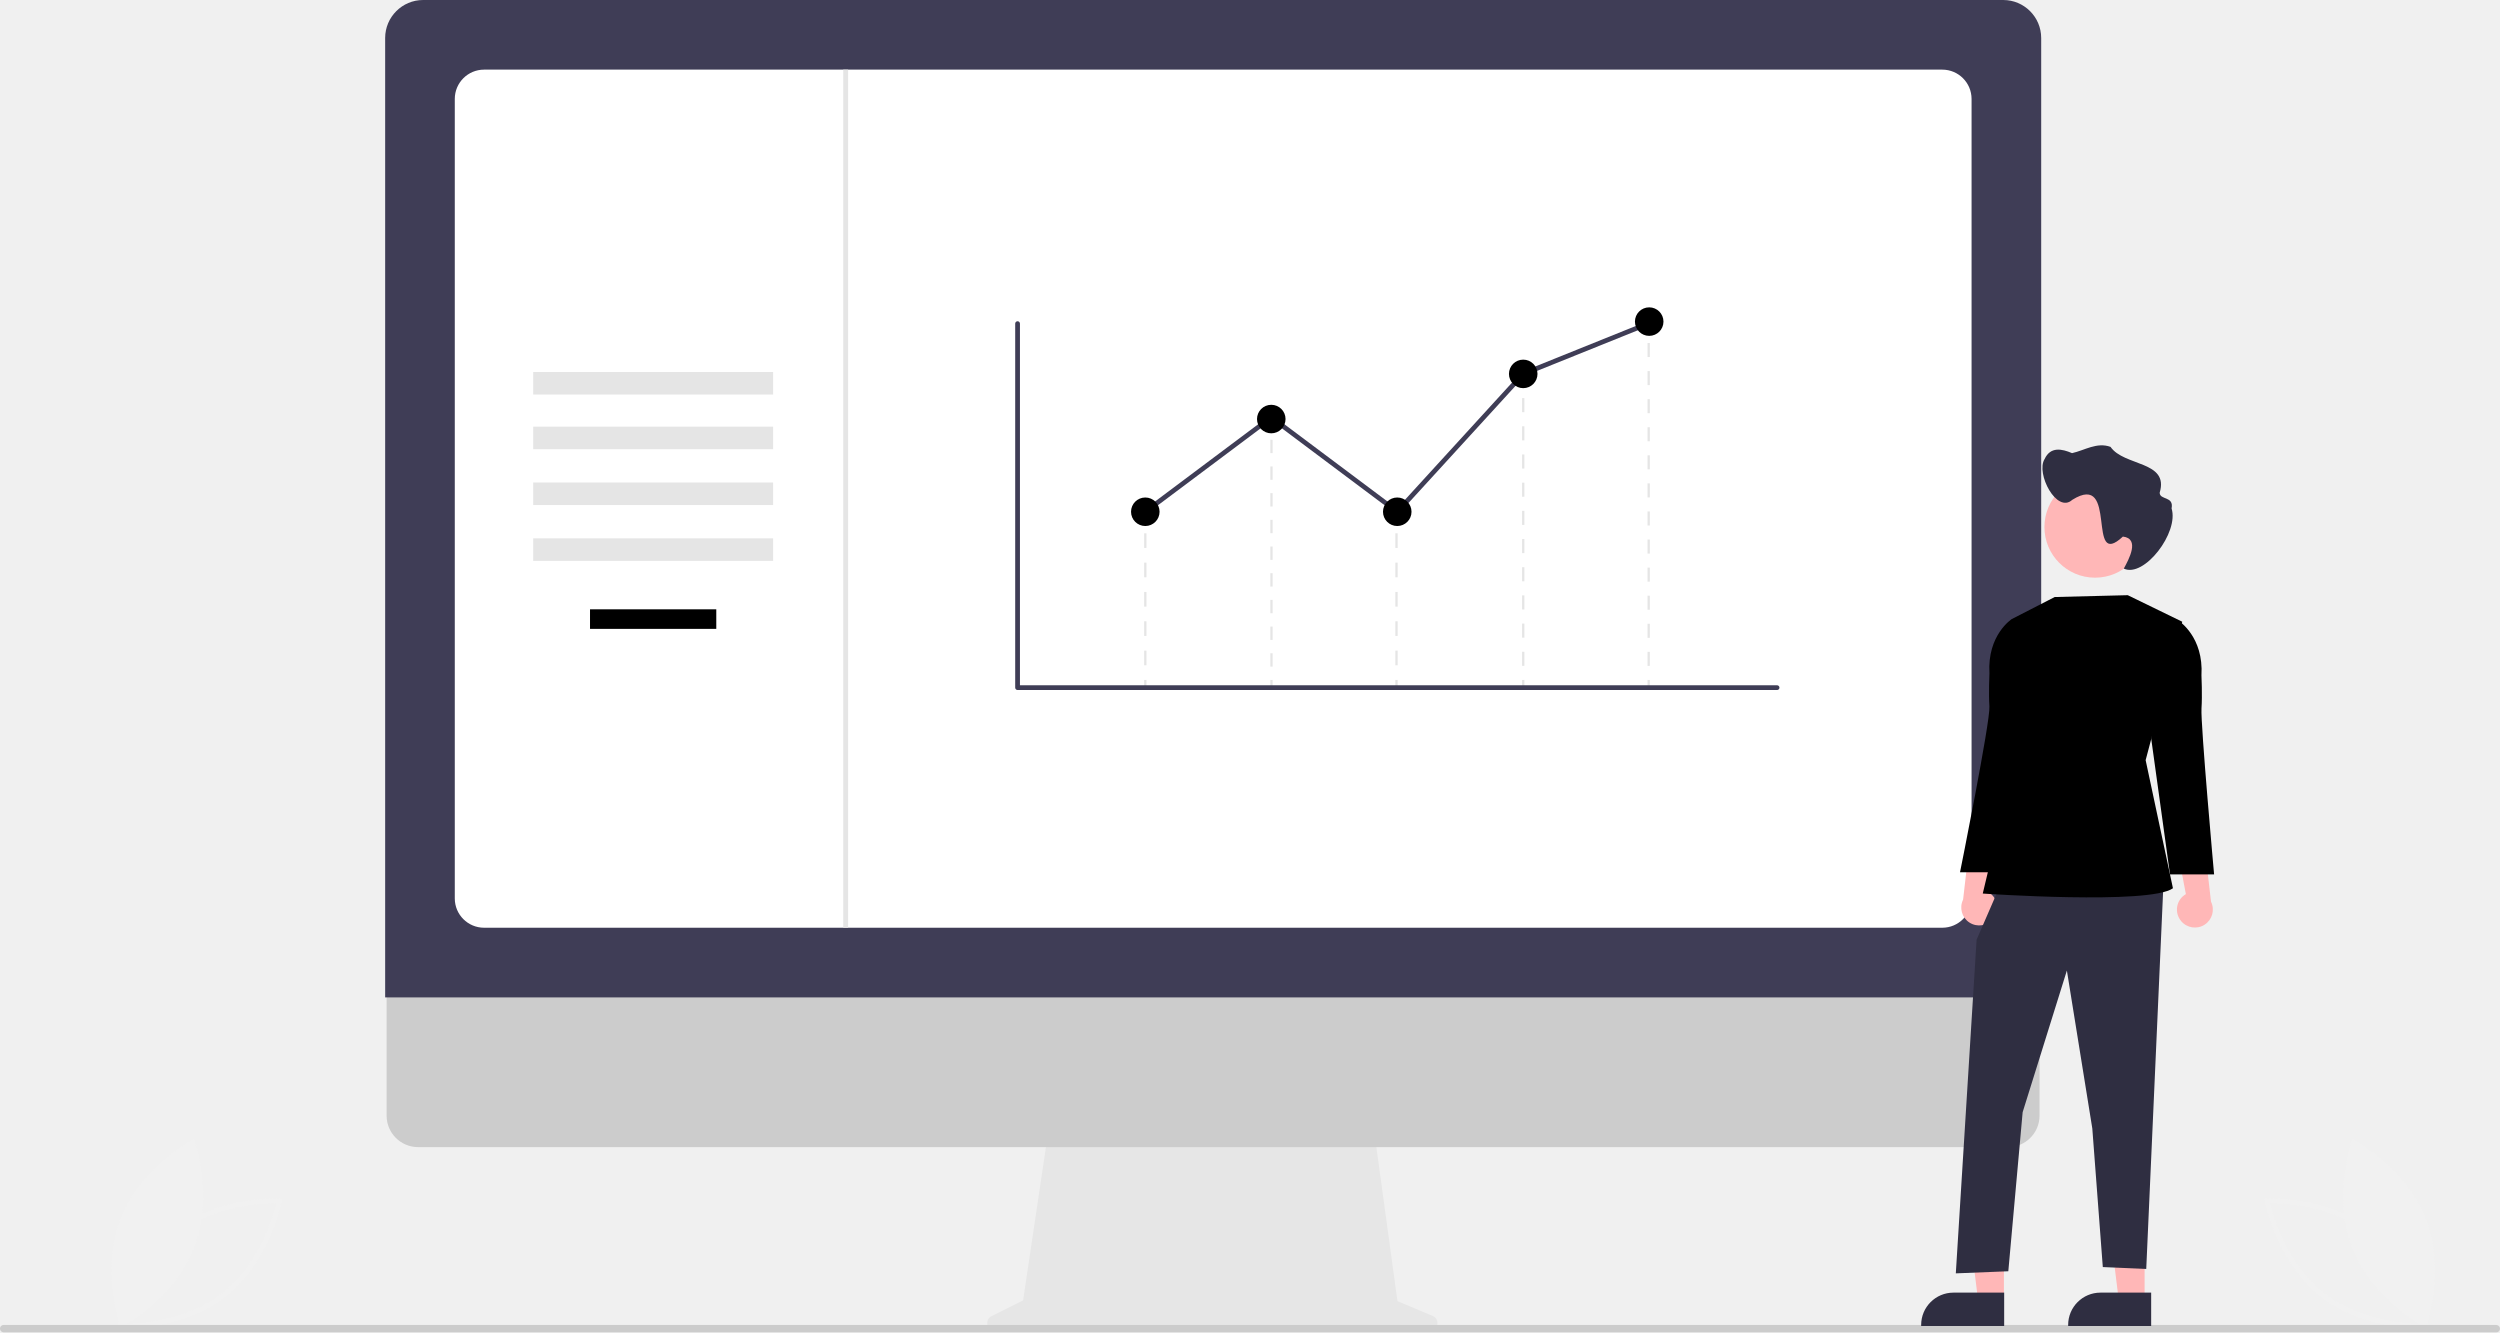
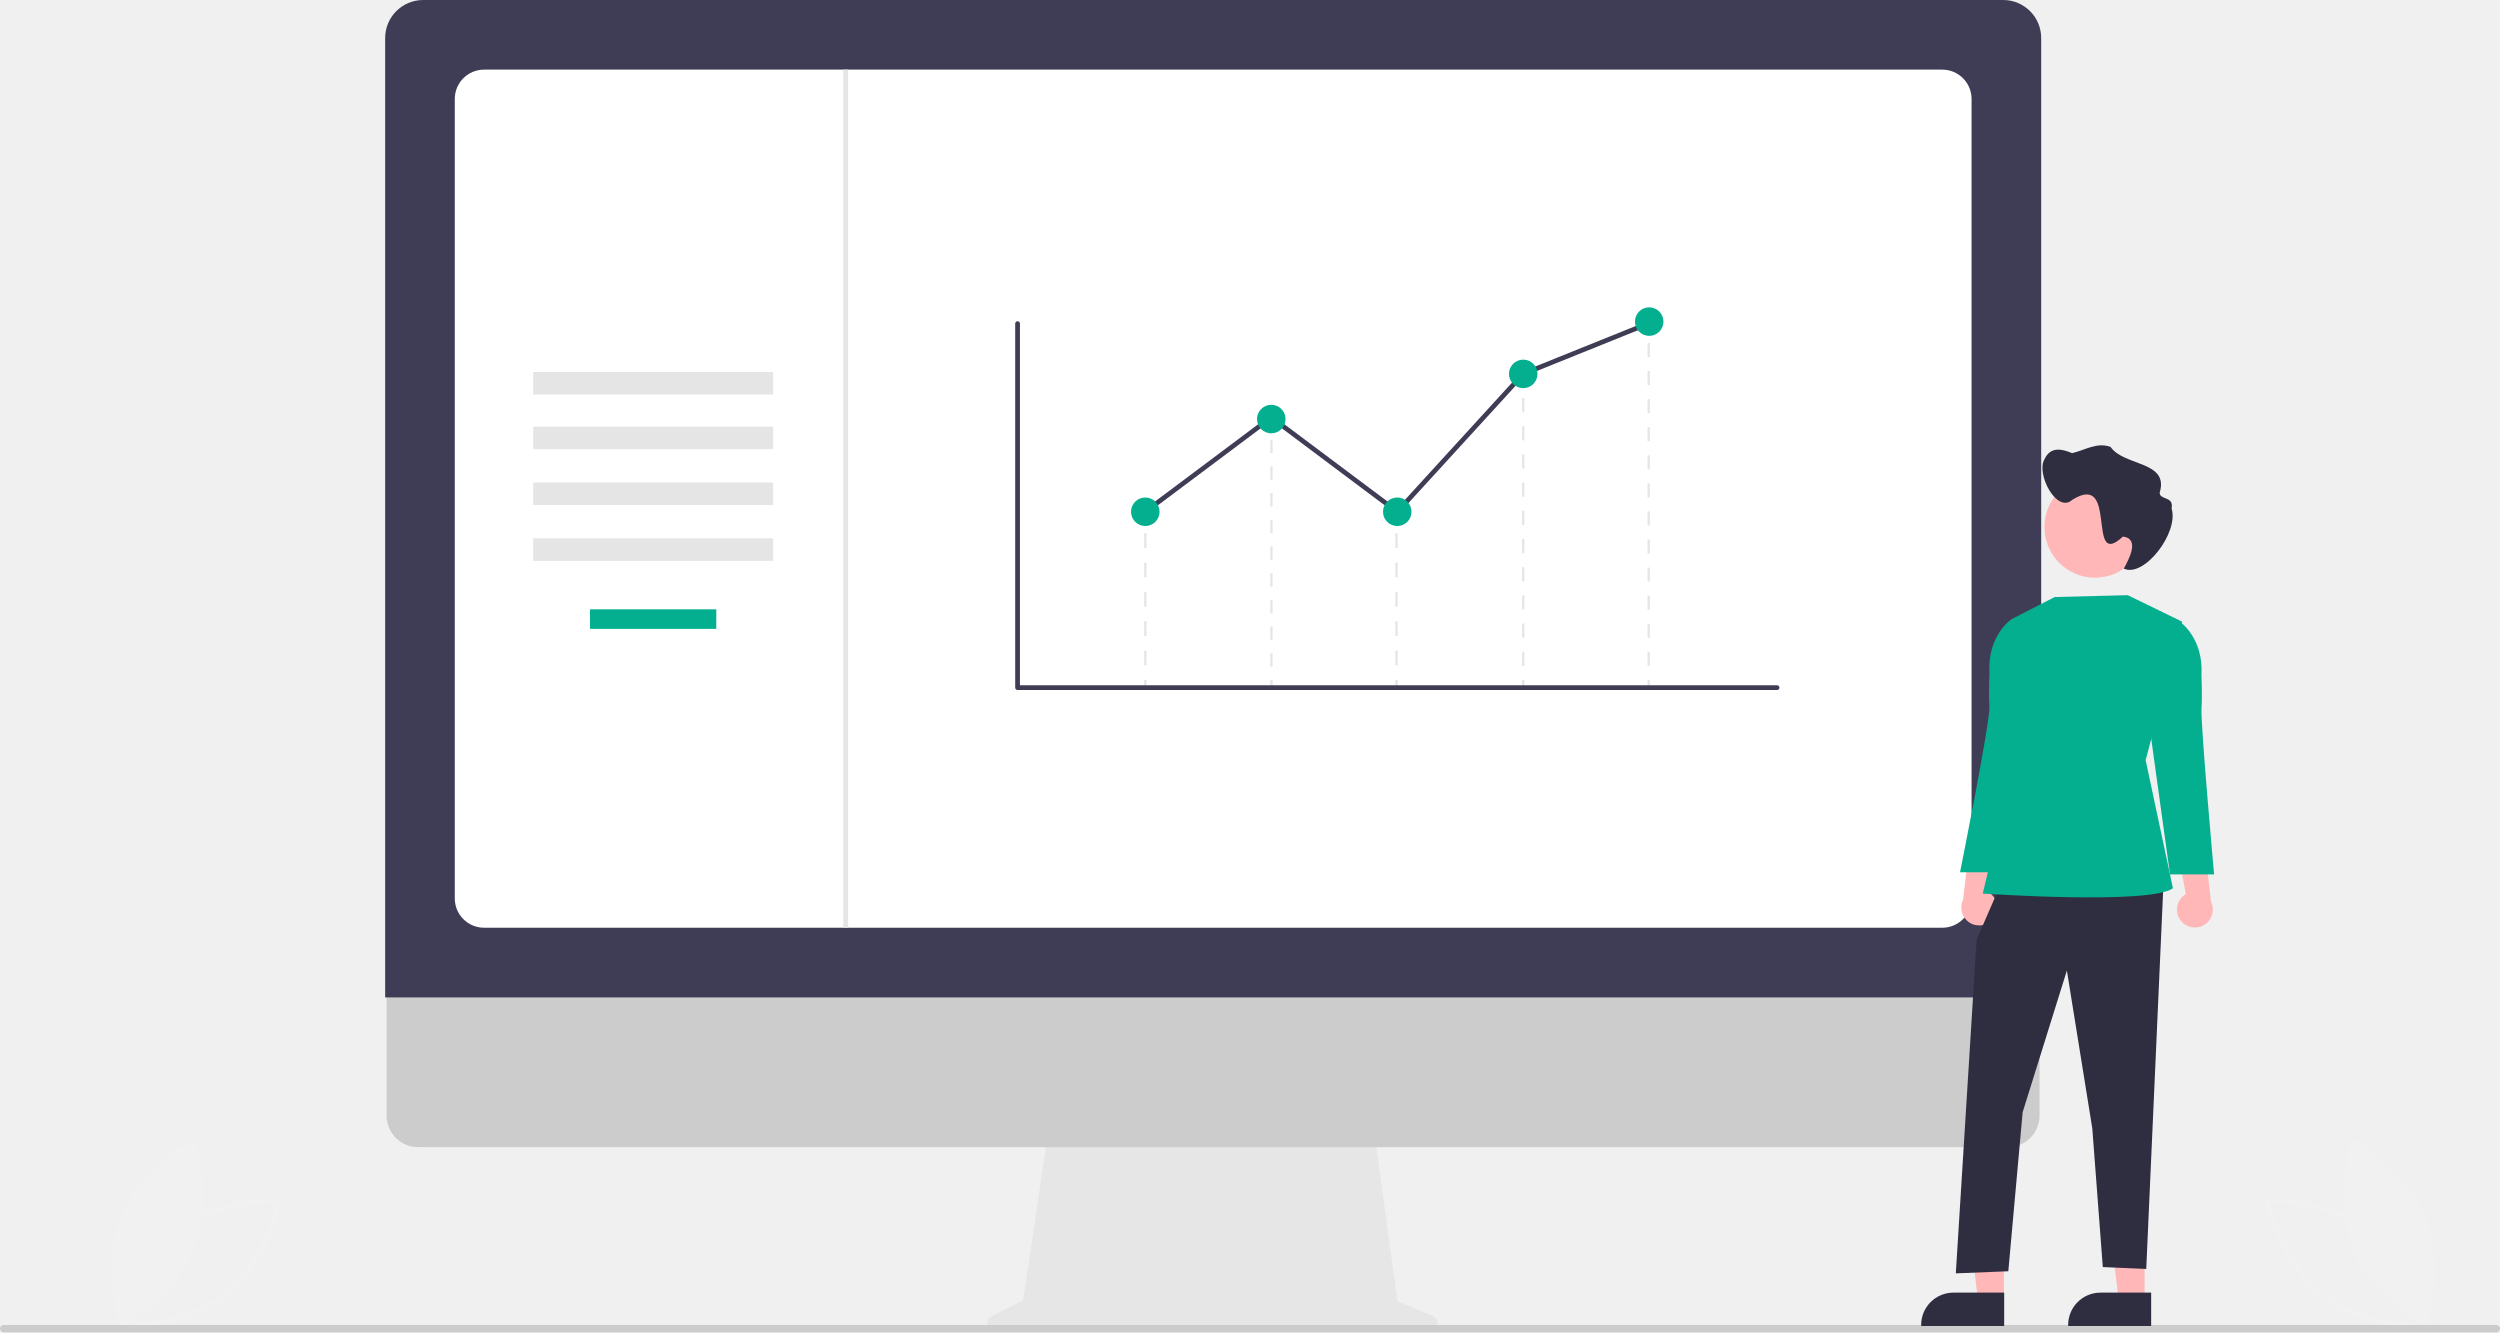
<svg xmlns="http://www.w3.org/2000/svg" id="a684e1c6-71e2-413d-b570-2a7a579de6f7" data-name="Layer 1" width="1029.563" height="548.695" viewBox="0 0 1029.563 548.695">
  <path d="M133.375,722.767l.214-1.126c.047-.248,4.908-24.91,23.126-39.22,18.22-14.311,43.331-13.191,43.582-13.178l1.145.059-.214,1.126c-.047.248-4.908,24.909-23.126,39.22-18.22,14.311-43.331,13.191-43.582,13.178ZM157.95,683.994c-15.404,12.099-20.951,31.883-22.138,36.858,5.116.022,25.664-.689,41.054-12.778,15.387-12.087,20.946-31.881,22.138-36.858C193.885,671.195,173.338,671.906,157.95,683.994Z" transform="translate(-85.21873 -175.6525)" fill="#f1f1f1" />
  <path d="M165.195,689.482c-8.346,21.498-30.317,33.022-30.317,33.022s-8.439-23.331-.093-44.829S165.102,644.653,165.102,644.653,173.541,667.984,165.195,689.482Z" transform="translate(-85.21873 -175.6525)" fill="#f1f1f1" />
  <path d="M1084.56,722.826c-.251.013-25.362,1.133-43.582-13.178-18.219-14.311-23.079-38.973-23.126-39.22l-.214-1.126,1.145-.059c.251-.013,25.362-1.133,43.582,13.178,18.219,14.311,23.079,38.973,23.126,39.22l.213,1.126Zm-64.484-51.61c1.191,4.978,6.75,24.771,22.138,36.858,15.389,12.088,35.938,12.799,41.054,12.778-1.187-4.975-6.733-24.759-22.138-36.858C1045.741,671.906,1025.195,671.195,1020.076,671.216Z" transform="translate(-85.21873 -175.6525)" fill="#f1f1f1" />
  <path d="M1053.884,689.482c8.346,21.498,30.317,33.022,30.317,33.022s8.439-23.331.093-44.829-30.317-33.022-30.317-33.022S1045.538,667.984,1053.884,689.482Z" transform="translate(-85.21873 -175.6525)" fill="#f1f1f1" />
  <path d="M675.315,717.627l-14.592-6.144-10.01-73.151H517.408L506.557,711.184l-13.055,6.527a3.1,3.1,0,0,0,1.387,5.873H674.112A3.1,3.1,0,0,0,675.315,717.627Z" transform="translate(-85.21873 -175.6525)" fill="#e6e6e6" />
  <path d="M912.206,648.064H257.377a12.973,12.973,0,0,1-12.944-12.973V542.751h680.718v92.34A12.974,12.974,0,0,1,912.206,648.064Z" transform="translate(-85.21873 -175.6525)" fill="#ccc" />
  <path d="M925.835,586.393h-682V191.292a15.657,15.657,0,0,1,15.64-15.639H910.195A15.657,15.657,0,0,1,925.835,191.292Z" transform="translate(-85.21873 -175.6525)" fill="#3f3d56" />
  <path d="M885.102,557.716H284.568a12.07,12.07,0,0,1-12.057-12.057v-329.274a12.071,12.071,0,0,1,12.057-12.057H885.102a12.071,12.071,0,0,1,12.057,12.057v329.274A12.07,12.07,0,0,1,885.102,557.716Z" transform="translate(-85.21873 -175.6525)" fill="#fff" />
  <path d="M1113.255,724.347l-1026.448,0a1.567,1.567,0,0,1-1.539-1.134,1.529,1.529,0,0,1,1.477-1.919l1026.385,0a1.615,1.615,0,0,1,1.616,1.194A1.528,1.528,0,0,1,1113.255,724.347Z" transform="translate(-85.21873 -175.6525)" fill="#ccc" />
  <rect x="219.582" y="153.203" width="98.806" height="9.279" fill="#e5e5e5" />
  <rect x="219.582" y="175.706" width="98.806" height="9.279" fill="#e5e5e5" />
  <rect x="219.582" y="198.706" width="98.806" height="9.279" fill="#e5e5e5" />
  <rect x="219.582" y="221.706" width="98.806" height="9.279" fill="#e5e5e5" />
-   <rect x="242.985" y="250.932" width="52" height="8.053" fill="#000000" />
+   <rect x="242.985" y="250.932" width="52" height="8.053" fill="#04AF90" />
  <rect x="471.192" y="210.754" width="0.945" height="2.834" fill="#e5e5e5" />
  <path d="M557.355,449.631h-.945V443.592h.945Zm0-12.078h-.945v-6.039h.945Zm0-12.078h-.945v-6.039h.945Zm0-12.078h-.945v-6.039h.945Zm0-12.078h-.945v-6.039h.945Z" transform="translate(-85.21873 -175.6525)" fill="#e5e5e5" />
  <rect x="471.192" y="280.018" width="0.945" height="2.834" fill="#e5e5e5" />
  <rect x="574.646" y="210.754" width="0.945" height="2.834" fill="#e5e5e5" />
  <path d="M660.81,449.631h-.945V443.592h.945Zm0-12.078h-.945v-6.039h.945Zm0-12.078h-.945v-6.039h.945Zm0-12.078h-.945v-6.039h.945Zm0-12.078h-.945v-6.039h.945Z" transform="translate(-85.21873 -175.6525)" fill="#e5e5e5" />
  <rect x="574.646" y="280.018" width="0.945" height="2.834" fill="#e5e5e5" />
  <rect x="626.831" y="155.306" width="0.945" height="2.834" fill="#e5e5e5" />
  <path d="M712.995,449.867h-.945V444.063h.945Zm0-11.607h-.945V432.455h.945Zm0-11.608h-.945V420.848h.945Zm0-11.607h-.945V409.241h.945Zm0-11.607h-.945v-5.804h.945Zm0-11.608h-.945v-5.804h.945Zm0-11.607h-.945v-5.804h.945Zm0-11.607h-.945v-5.804h.945Zm0-11.608h-.945v-5.804h.945Zm0-11.607h-.945v-5.804h.945Z" transform="translate(-85.21873 -175.6525)" fill="#e5e5e5" />
  <rect x="626.831" y="280.018" width="0.945" height="2.834" fill="#e5e5e5" />
  <rect x="678.496" y="132.631" width="0.945" height="2.834" fill="#e5e5e5" />
  <path d="M764.659,449.888h-.945v-5.782h.945Zm0-11.564h-.945V432.542h.945Zm0-11.564h-.945v-5.782h.945Zm0-11.564h-.945v-5.782h.945Zm0-11.564h-.945v-5.782h.945Zm0-11.564h-.945v-5.782h.945Zm0-11.564h-.945v-5.782h.945Zm0-11.564h-.945V363.157h.945Zm0-11.564h-.945v-5.782h.945Zm0-11.564h-.945v-5.782h.945Zm0-11.564h-.945v-5.782h.945Zm0-11.564h-.945v-5.782h.945Z" transform="translate(-85.21873 -175.6525)" fill="#e5e5e5" />
  <rect x="678.496" y="280.018" width="0.945" height="2.834" fill="#e5e5e5" />
  <rect x="523.155" y="172.785" width="0.945" height="2.834" fill="#e5e5e5" />
  <path d="M609.319,450.176h-.945V444.681h.945Zm0-10.989h-.945v-5.495h.945Zm0-10.989h-.945v-5.495h.945Zm0-10.989h-.945v-5.495h.945Zm0-10.989h-.945v-5.495h.945Zm0-10.989h-.945v-5.495h.945Zm0-10.989h-.945V378.745h.945Zm0-10.989h-.945v-5.495h.945Zm0-10.989h-.945v-5.495h.945Z" transform="translate(-85.21873 -175.6525)" fill="#e5e5e5" />
  <rect x="523.155" y="280.018" width="0.945" height="2.834" fill="#e5e5e5" />
  <path d="M817.061,459.821H504.28a.979.979,0,0,1-.979-.979v-149.916a.979.979,0,0,1,1.958,0V457.863H817.061a.979.979,0,1,1,0,1.958Z" transform="translate(-85.21873 -175.6525)" fill="#3f3d56" />
  <polygon points="575.548 212.069 523.544 173.118 472.251 211.537 471.077 209.97 523.544 170.672 575.3 209.438 626.731 153.155 626.938 153.071 678.817 132.168 679.549 133.985 627.876 154.804 575.548 212.069" fill="#3f3d56" />
-   <circle cx="471.664" cy="210.754" r="5.873" fill="#000000" />
-   <circle cx="523.544" cy="172.578" r="5.873" fill="#000000" />
-   <circle cx="575.424" cy="210.754" r="5.873" fill="#000000" />
-   <circle cx="627.303" cy="153.98" r="5.873" fill="#000000" />
-   <circle cx="679.183" cy="132.445" r="5.873" fill="#000000" />
+   <circle cx="471.664" cy="210.754" r="5.873" fill="#04AF90" />
+   <circle cx="523.544" cy="172.578" r="5.873" fill="#04AF90" />
+   <circle cx="575.424" cy="210.754" r="5.873" fill="#04AF90" />
+   <circle cx="627.303" cy="153.98" r="5.873" fill="#04AF90" />
+   <circle cx="679.183" cy="132.445" r="5.873" fill="#04AF90" />
  <rect x="347.27" y="28.676" width="2" height="353.388" fill="#e5e5e5" />
  <path d="M905.988,554.1a7.346,7.346,0,0,0-1.961-11.091l4.882-25.643-12.521,5.218L893.671,546.134a7.385,7.385,0,0,0,12.316,7.965Z" transform="translate(-85.21873 -175.6525)" fill="#ffb7b7" />
  <polygon points="883.2 535.797 872.598 535.797 867.554 494.903 883.202 494.904 883.2 535.797" fill="#ffb7b7" />
  <path d="M971.122,721.727l-34.185-.001v-.432a13.307,13.307,0,0,1,13.306-13.306h.001l20.879.001Z" transform="translate(-85.21873 -175.6525)" fill="#2f2e41" />
  <polygon points="825.26 535.797 814.658 535.797 809.614 494.903 825.262 494.904 825.26 535.797" fill="#ffb7b7" />
  <path d="M910.588,721.727l-34.185-.001v-.432a13.307,13.307,0,0,1,13.306-13.306h.001l20.879.001Z" transform="translate(-85.21873 -175.6525)" fill="#2f2e41" />
  <polygon points="824.391 363.083 814.014 386.99 805.453 524.403 827.073 523.538 832.978 458.033 851.192 399.689 861.664 464.733 865.988 521.808 883.877 522.583 891.005 363.083 824.391 363.083" fill="#2f2e41" />
-   <path d="M961.483,420.766l-30.077.752-17.658,9.065-.969,66.88-11.013,46.175s68.811,4.736,78.324-2.182L968.847,488.704,983.925,431.695Z" transform="translate(-85.21873 -175.6525)" fill="#000000" />
-   <path d="M916.96,431.629l-3.213-1.046s-10.191,6.541-9.222,22.354c0,0-.382,8.183-.017,13.629.418,6.246-12.107,68.317-12.107,68.317h18.16l7.783-56.21Z" transform="translate(-85.21873 -175.6525)" fill="#000000" />
+   <path d="M961.483,420.766l-30.077.752-17.658,9.065-.969,66.88-11.013,46.175s68.811,4.736,78.324-2.182L968.847,488.704,983.925,431.695Z" transform="translate(-85.21873 -175.6525)" fill="#04AF90" />
+   <path d="M916.96,431.629l-3.213-1.046s-10.191,6.541-9.222,22.354c0,0-.382,8.183-.017,13.629.418,6.246-12.107,68.317-12.107,68.317h18.16l7.783-56.21Z" transform="translate(-85.21873 -175.6525)" fill="#04AF90" />
  <path d="M983.454,554.965a7.346,7.346,0,0,1,1.961-11.091l-4.882-25.643,12.521,5.218,2.716,23.551a7.385,7.385,0,0,1-12.316,7.965Z" transform="translate(-85.21873 -175.6525)" fill="#ffb7b7" />
-   <path d="M979.399,432.493l3.213-1.046s10.191,6.541,9.222,22.354c0,0,.382,8.183.017,13.629-.418,6.246,5.189,68.317,5.189,68.317H978.879l-7.783-56.21Z" transform="translate(-85.21873 -175.6525)" fill="#000000" />
+   <path d="M979.399,432.493l3.213-1.046s10.191,6.541,9.222,22.354c0,0,.382,8.183.017,13.629-.418,6.246,5.189,68.317,5.189,68.317H978.879l-7.783-56.21Z" transform="translate(-85.21873 -175.6525)" fill="#04AF90" />
  <path d="M968.866,392.707a20.85,20.85,0,1,1-20.85-20.85h0a20.798,20.798,0,0,1,20.85,20.746Q968.866,392.655,968.866,392.707Z" transform="translate(-85.21873 -175.6525)" fill="#ffb7b7" />
  <path d="M927.236,364.702c2.442-5.252,7.169-4.214,11.303-2.433,5.235-1.161,10.213-4.637,15.853-2.582,5.556,8.081,24.209,5.703,20.241,18.858-.005,3.152,5.932,1.317,4.895,6.48,3.145,9.936-11.352,28.752-19.674,24.79,2.058-3.772,6.76-12.34-.371-13.19-15.34,14.274-1.583-27.18-20.858-15.125C932.243,387.341,923.506,370.544,927.236,364.702Z" transform="translate(-85.21873 -175.6525)" fill="#2f2e41" />
</svg>
